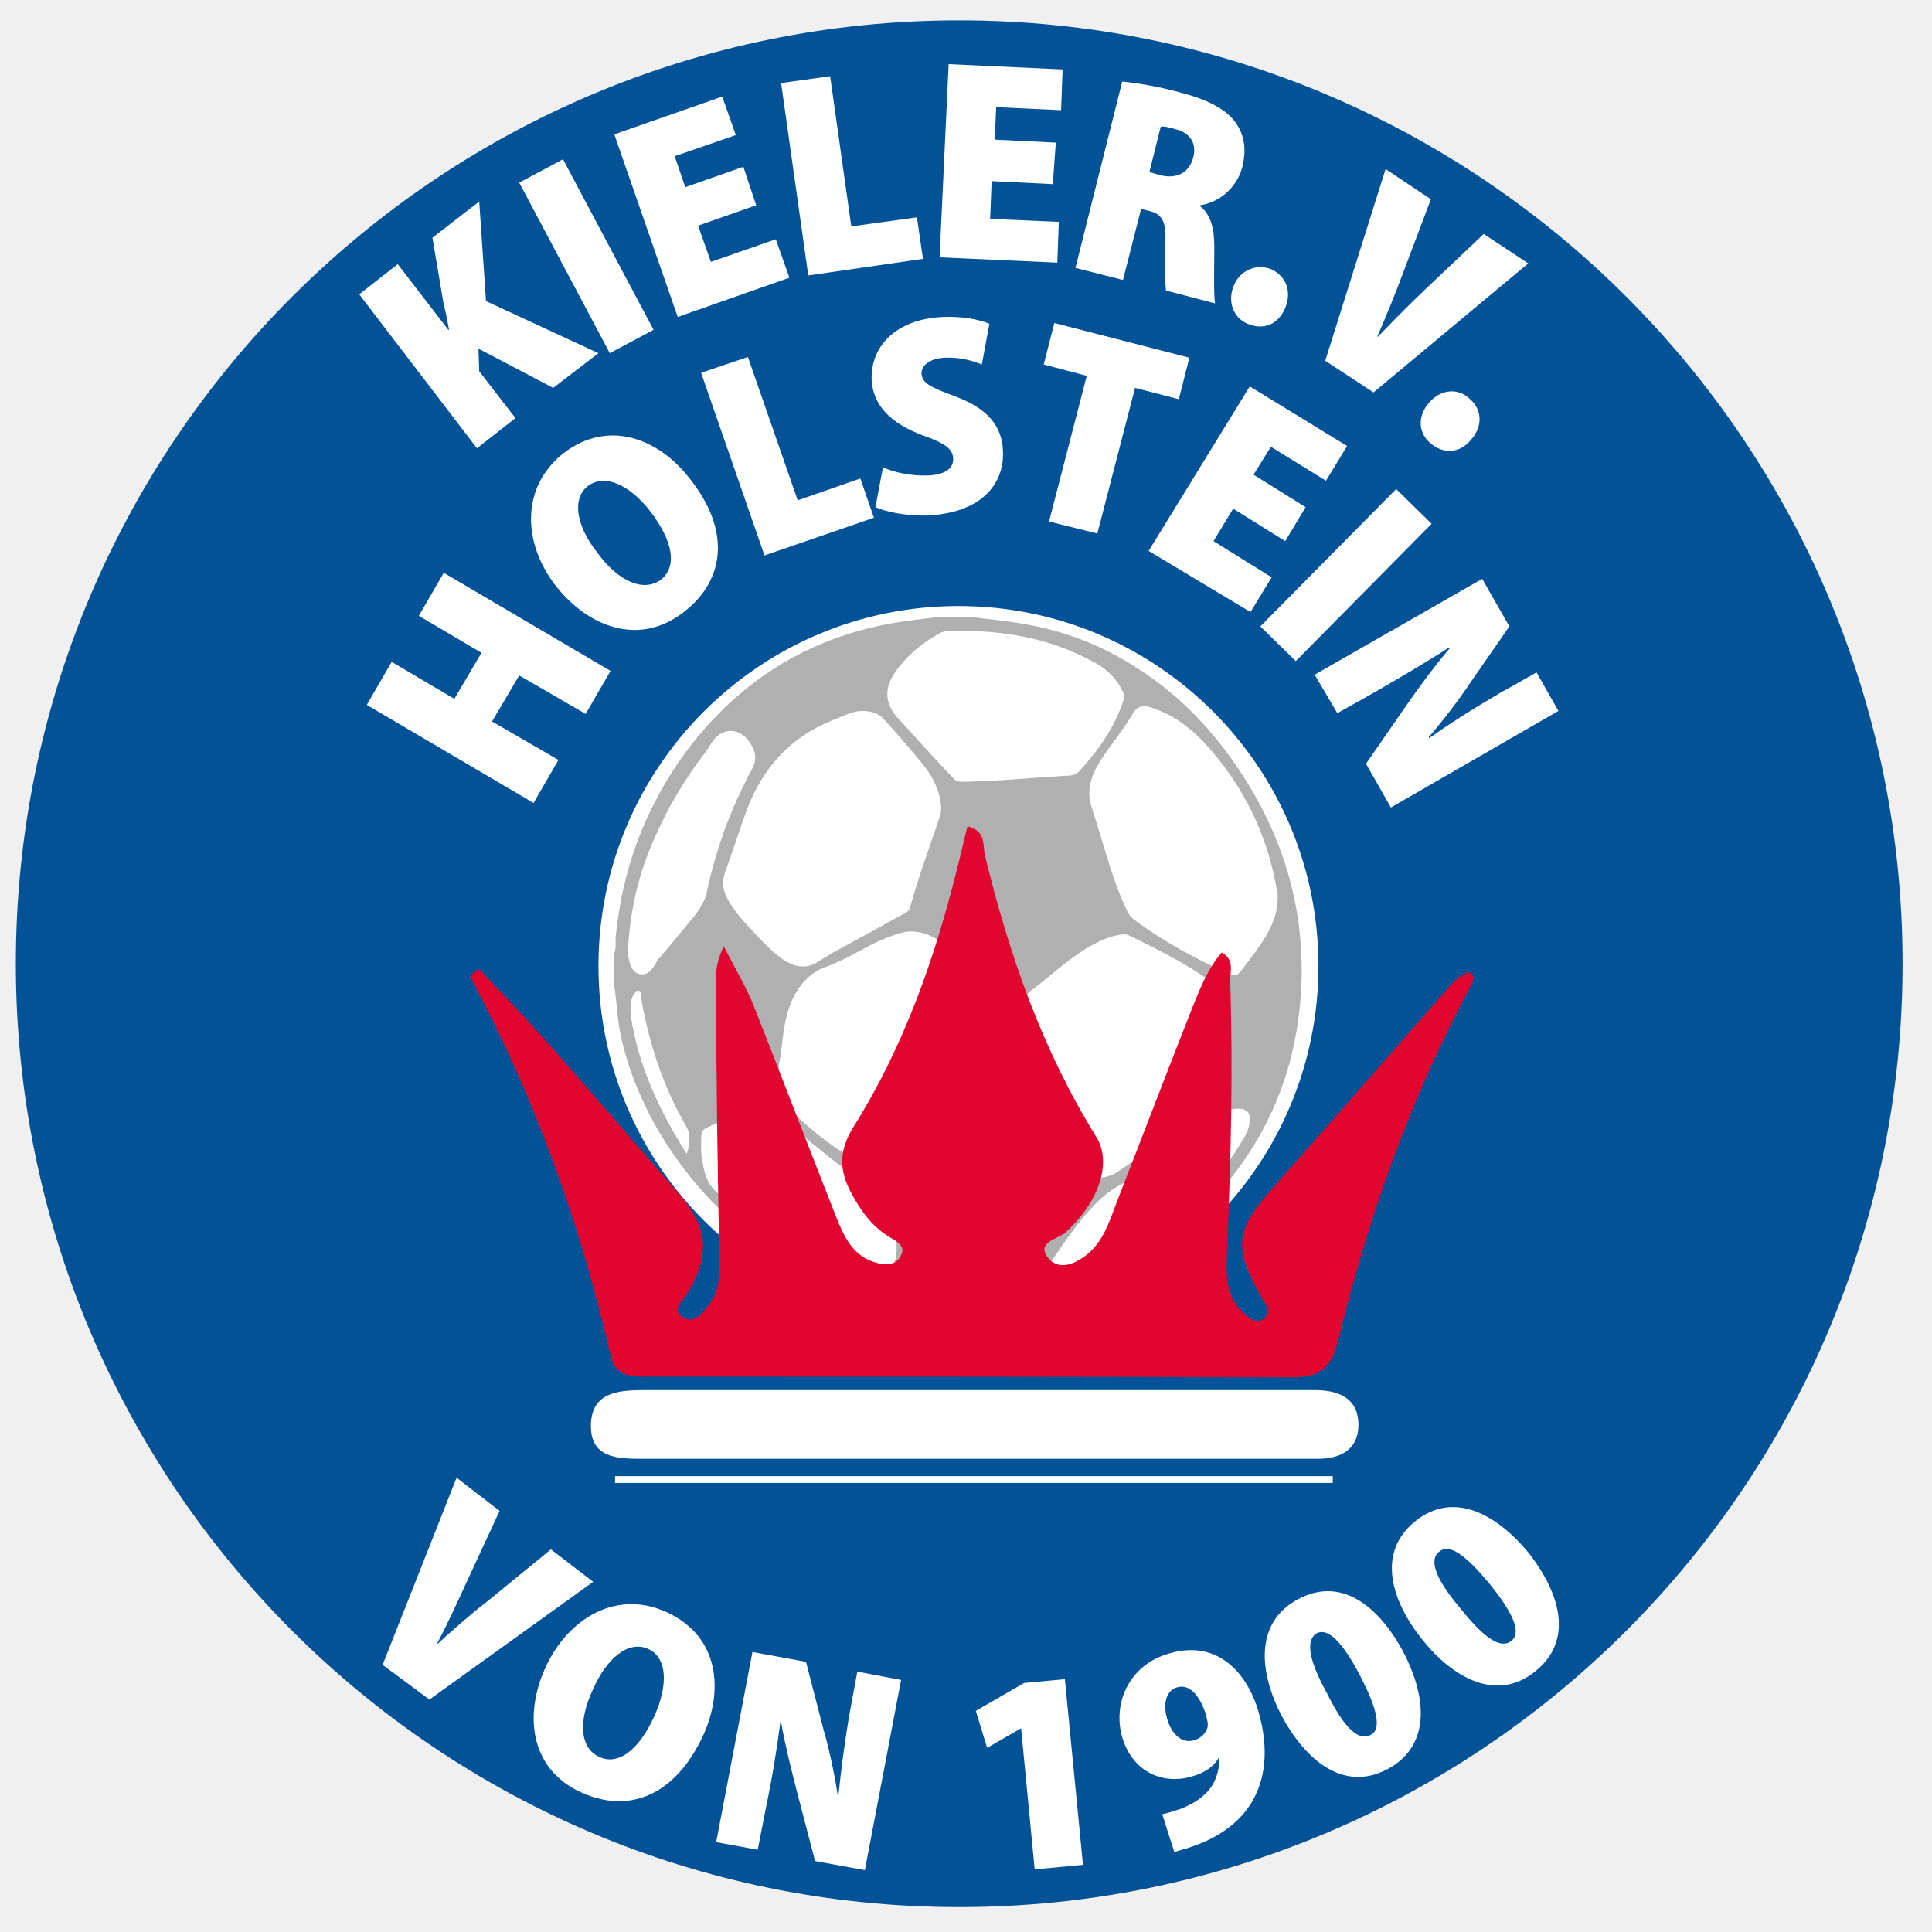
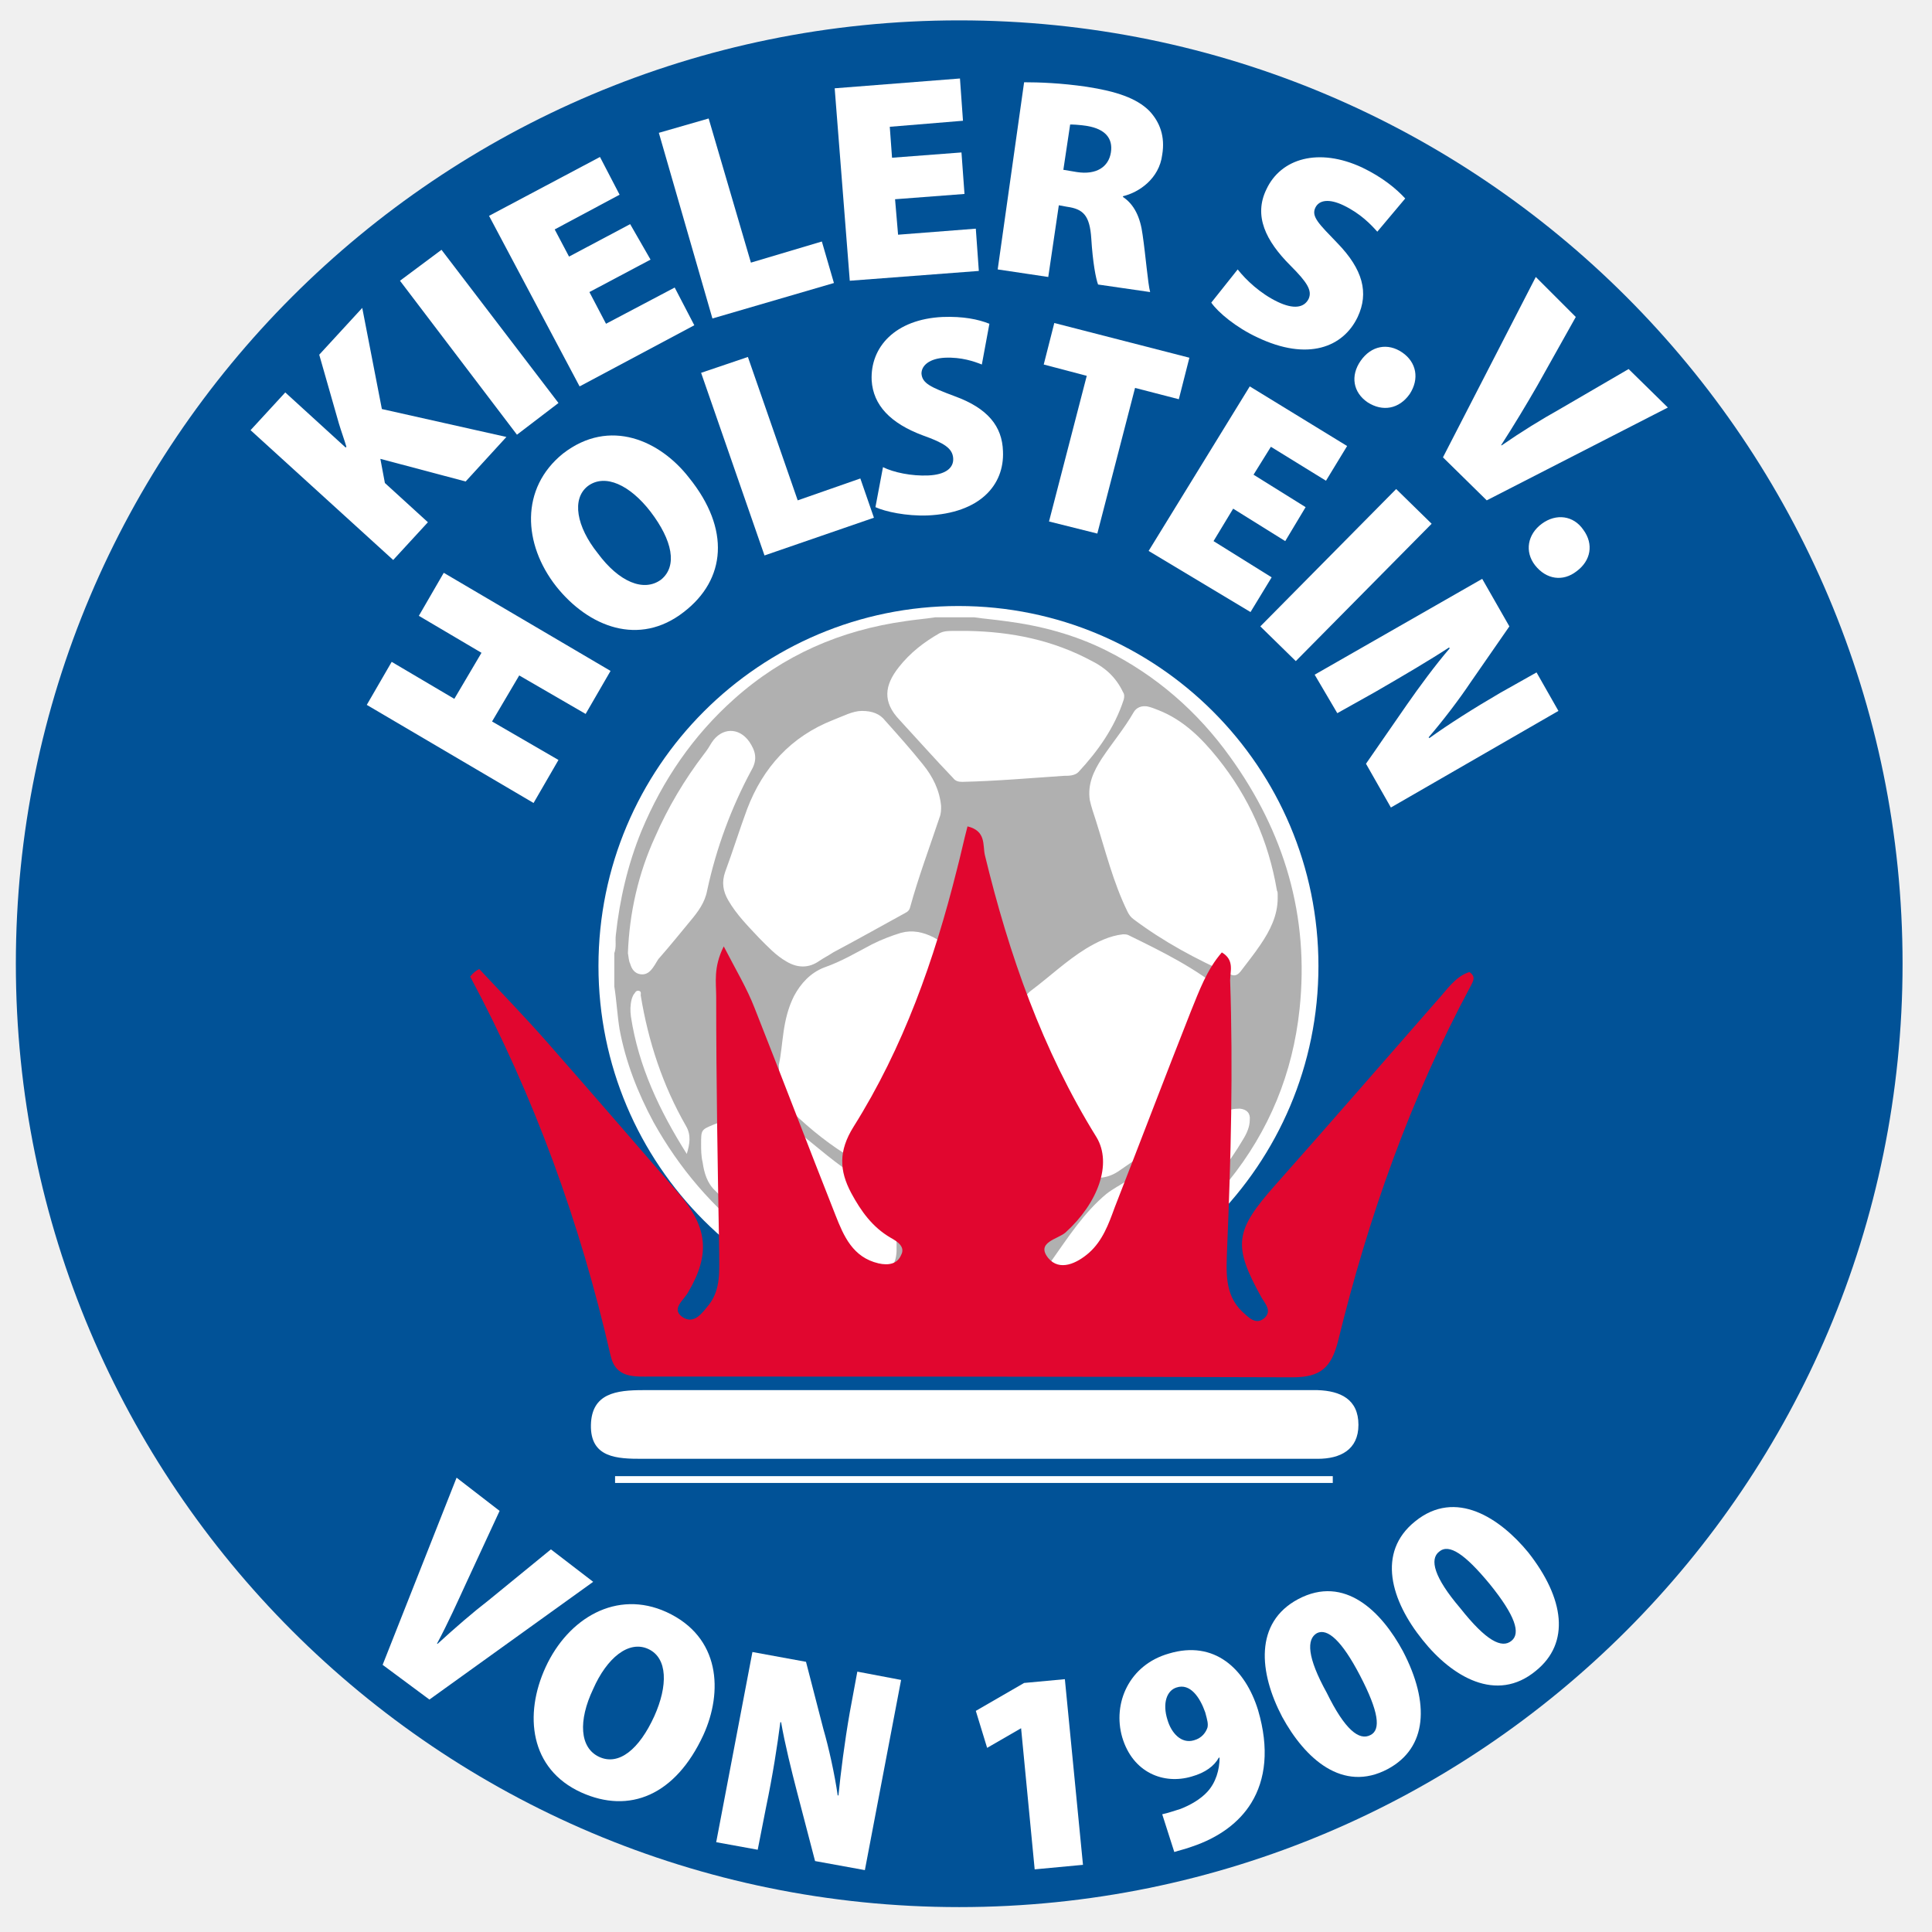
<svg xmlns="http://www.w3.org/2000/svg" version="1.1" id="Layer_2" x="0px" y="0px" width="256px" height="256px" viewBox="0 0 256 256" style="enable-background:new 0 0 256 256;" xml:space="preserve">
  <style type="text/css">
	.st0{fill:#FFFFFF;}
	.st1{fill:#54B948;}
	.st2{fill:#1D8C8E;}
	.st3{fill:#14DEAC;}
	.st4{fill:#1466AC;}
	.st5{fill:#757575;}
	.st6{fill:#B69442;}
	.st7{fill:#1A234D;}
	.st8{fill:#AA0629;}
	.st9{fill:#FF4A49;}
	.st10{fill:#3C6643;}
	.st11{fill:none;stroke:#FF4A49;stroke-miterlimit:10;}
	.st12{fill:#E70084;}
	.st13{fill:#508A72;}
	.st14{fill:#01A663;}
	.st15{fill:#015297;}
	.st16{fill:#B0B0B0;}
	.st17{fill:#E1062F;}
	.st18{fill:#D80000;stroke:#FFFFFF;stroke-width:2;stroke-miterlimit:10;}
	.st19{fill:#D80000;}
	.st20{fill:#8ABE23;}
	.st21{fill:#1D1D1B;}
	.st22{fill:#FEFEFE;}
	.st23{fill:#FF0000;}
	.st24{fill:#FF1D1B;}
	.st25{fill:#6DB2DE;}
	.st26{fill:#FF1D25;}
	.st27{fill:#FFDA00;}
	.st28{fill:#024D9E;}
	.st29{fill:#6B97C6;}
	.st30{fill:#000078;}
	.st31{fill:none;stroke:#FFFFFF;stroke-width:6;stroke-linecap:round;stroke-miterlimit:10;}
	.st32{fill:#FFEE34;}
	.st33{fill:none;stroke:#000000;stroke-width:4;stroke-miterlimit:10;}
	.st34{fill:#D11E24;}
	.st35{fill:#D71F26;}
	.st36{fill:#020000;}
	.st37{fill:none;stroke:#000000;stroke-width:2;stroke-miterlimit:10;}
	.st38{clip-path:url(#SVGID_2_);}
	.st39{fill:#00317D;}
	.st40{fill:#00737D;}
	.st41{fill:#ED1C24;}
	.st42{fill:#2678C7;}
	.st43{fill:#1853A6;}
	.st44{fill:#CB0000;}
	.st45{fill:#E61C21;}
	.st46{clip-path:url(#SVGID_4_);}
	.st47{fill:#6BDEF1;}
	.st48{clip-path:url(#SVGID_6_);}
	.st49{fill:#0165B2;}
	.st50{fill:#DE1134;}
	.st51{fill:#00A668;}
	.st52{fill:#FFE60B;}
	.st53{fill:#843D00;stroke:#000000;stroke-miterlimit:10;}
	.st54{fill:#EC1F27;}
	.st55{fill:#162984;}
	.st56{fill:#1853A6;stroke:#1853A6;stroke-miterlimit:10;}
	.st57{fill:none;}
	.st58{fill:none;stroke:#1853A6;stroke-width:0.9;stroke-miterlimit:10;}
	.st59{fill:#1853A6;stroke:#1853A6;stroke-width:0.9;stroke-miterlimit:10;}
	.st60{fill:#B5985A;}
	.st61{fill:#FFE60B;stroke:#000000;stroke-width:6;stroke-miterlimit:10;}
	.st62{fill:#008DCD;}
	.st63{fill:#009939;}
	.st64{fill:#2E3092;}
	.st65{fill:#EE3224;}
	.st66{fill:#005BAB;}
	.st67{fill:#D30027;}
	.st68{fill:#FFFFFF;stroke:#D30027;stroke-width:10;stroke-miterlimit:10;}
	.st69{fill:#E81C2F;}
	.st70{fill:#DC032B;}
	.st71{fill:#F25448;}
	.st72{fill:#FFFFFF;stroke:#F25448;stroke-width:6;stroke-miterlimit:10;}
	.st73{fill:#05A08D;}
	.st74{fill:#1875CE;}
	.st75{fill:#D72427;}
	.st76{fill:#004993;}
	.st77{fill:#007BB0;}
	.st78{fill:#FFEB00;}
	.st79{fill:#664A9E;}
	.st80{fill:#F4C701;}
	.st81{fill:#EBBE12;}
	.st82{fill:#44B3DB;}
	.st83{fill:#F6FF82;}
	.st84{fill:#FFC918;}
	.st85{fill:#0361A4;}
	.st86{fill:#009FE3;}
	.st87{fill:#E30217;}
	.st88{fill:#FDEA00;}
	.st89{fill:#E91B00;}
	.st90{fill:#2B2763;}
	.st91{fill:#EE1A22;}
	.st92{fill:#F1AA25;}
	.st93{fill:#93000C;}
	.st94{fill:none;stroke:#1D1D1B;stroke-width:4;}
	.st95{fill:#3E4E70;}
	.st96{fill:#096CB6;}
	.st97{fill:#0559A8;}
	.st98{fill:#F9ED1A;}
	.st99{fill:#949494;}
	.st100{fill:#FFD033;}
	.st101{fill:#243D89;}
	.st102{fill:#F8C936;}
	.st103{fill:#D44128;}
	.st104{fill:#ED1B23;}
	.st105{fill:#0C529C;}
	.st106{fill:#E31E24;}
	.st107{fill:#0263B0;}
	.st108{fill:#007AC2;}
	.st109{fill:#EF3D1F;}
	.st110{fill:#EE1C24;}
	.st111{fill:#FDEA00;stroke:#000000;stroke-width:0.651;}
	.st112{fill:#FDEA00;stroke:#000000;stroke-width:0.698;}
	.st113{fill:#46A0BE;}
	.st114{fill:#005FA5;}
	.st115{fill:#00904C;}
	.st116{fill:#E21F26;}
	.st117{fill:#FD0001;}
	.st118{fill:#0066B3;}
	.st119{fill:#E20019;}
	.st120{fill:#0171BC;}
	.st121{fill:#01305D;}
	.st122{fill:#1B7EE9;}
	.st123{fill:#BA0D0B;}
	.st124{fill:none;stroke:#000000;stroke-width:3;stroke-miterlimit:10;}
	.st125{fill:#FFFFFF;stroke:#000000;stroke-width:0.884;stroke-miterlimit:10;}
	.st126{fill:#FFFFFF;stroke:#000000;stroke-width:0.976;stroke-miterlimit:10;}
	.st127{fill:#0053A1;}
	.st128{fill:#FFE100;}
	.st129{fill:#FFE500;}
	.st130{fill:none;stroke:#FFE500;stroke-width:2;stroke-miterlimit:10;}
	.st131{fill:#01AFF3;}
	.st132{fill:#ED1B28;}
	.st133{fill:#E2000A;}
</style>
  <g>
    <circle class="st15" cx="127.1" cy="127.7" r="125" />
    <g>
-       <path class="st0" d="M47.6,39l5.1-4l6.7,8.7l0.1,0c-0.2-1.1-0.4-2.2-0.7-3.3l-1.5-8.9l6.2-4.8l0.9,13.2l14.9,6.9l-6,4.6l-9.9-5.2    l0.1,3l4.8,6.2l-5.1,4L47.6,39z" />
-       <path class="st0" d="M74.6,21.1l12,22.6l-5.8,3.1l-12-22.6L74.6,21.1z" />
-       <path class="st0" d="M100.2,27.2l-7.7,2.7l1.7,4.8l8.6-3l1.8,5.1L89.8,42l-8.4-24.2l14.3-5l1.8,5.1l-8.1,2.8l1.4,4.1l7.7-2.7    L100.2,27.2z" />
-       <path class="st0" d="M103.5,11l6.5-0.9l2.8,19.9l8.7-1.2l0.8,5.5l-15.2,2.2L103.5,11z" />
-       <path class="st0" d="M139.5,24.4l-8.1-0.4l-0.2,5l9.1,0.4l-0.2,5.4l-15.6-0.7l1.2-25.6l15.1,0.7l-0.2,5.4l-8.6-0.4l-0.2,4.3    l8.1,0.4L139.5,24.4z" />
-       <path class="st0" d="M148.7,10.8c1.9,0.2,4.5,0.6,7.5,1.4c3.5,0.9,6.1,2.1,7.5,4c1.2,1.7,1.5,3.6,0.9,6c-0.8,2.9-3.3,4.7-5.6,5    l0,0.1c1.4,1.1,1.9,2.9,1.9,5.3c0,2.7-0.1,6.5,0.1,7.6l-6.5-1.7c-0.1-0.8-0.2-3.1-0.1-6.2c0.2-3.1-0.5-4-2.3-4.4l-0.9-0.2    l-2.4,9.4l-6.3-1.6L148.7,10.8z M152.3,22.8l1.4,0.4c2.3,0.6,3.9-0.4,4.4-2.3c0.5-1.8-0.3-3.3-2.4-3.8c-1-0.3-1.6-0.4-1.9-0.3    L152.3,22.8z" />
-       <path class="st0" d="M165.3,42.9c-1.9-0.8-2.7-3-1.8-5.1c0.9-2.1,3.1-2.9,5-2.1c1.9,0.9,2.7,2.9,1.8,5.1    C169.4,43,167.4,43.8,165.3,42.9L165.3,42.9z" />
-       <path class="st0" d="M175.6,47.8l8-25.4l6,4l-3.7,9.8c-1,2.7-2.1,5.4-3.4,8.4l0.1,0c2.1-2.2,4.3-4.4,6.3-6.3l7.7-7.3l5.9,3.9    L182,52L175.6,47.8z" />
-       <path class="st0" d="M189.5,58.7c-1.6-1.4-1.7-3.6-0.1-5.4s3.9-1.9,5.4-0.4c1.6,1.4,1.7,3.6,0.1,5.4    C193.4,60.1,191.2,60.2,189.5,58.7L189.5,58.7z" />
-     </g>
-     <g>
      <path class="st0" d="M50.7,220.6l9.8-24.8l5.7,4.4l-4.4,9.5c-1.2,2.6-2.4,5.3-3.9,8.1l0.1,0c2.3-2.1,4.6-4.1,6.8-5.8l8.2-6.7    l5.6,4.3l-21.7,15.6L50.7,220.6z" />
      <path class="st0" d="M77,237.5c-6.8-3.1-7.6-10.3-4.7-16.6c3-6.5,9.4-10.3,16-7.3c7.2,3.3,7.5,10.6,4.9,16.3    C89.5,237.9,83.4,240.4,77,237.5L77,237.5z M79.4,232.8c2.6,1.2,5.3-1,7.3-5.4c1.8-4,1.8-7.7-0.8-8.9c-2.6-1.2-5.5,1.2-7.3,5.3    C76.6,228,76.8,231.6,79.4,232.8L79.4,232.8z" />
      <path class="st0" d="M94.9,244.1l4.8-25.2l7.1,1.3l2.3,8.9c0.7,2.4,1.5,6,1.9,8.8l0.1,0c0.3-3,0.8-7,1.5-11l1-5.4l5.8,1.1    l-4.8,25.2l-6.6-1.2l-2.4-9.2c-0.7-2.7-1.6-6.3-2.1-9.2l-0.1,0c-0.4,3.1-1,7-1.9,11.3l-1.1,5.6L94.9,244.1z" />
      <path class="st0" d="M135.3,229L135.3,229l-4.5,2.6l-1.5-4.9l6.4-3.7l5.4-0.5l2.4,24.6l-6.4,0.6L135.3,229z" />
      <path class="st0" d="M154,240.4c0.9-0.2,1.4-0.4,2.4-0.7c1.3-0.5,2.7-1.3,3.6-2.3c1.1-1.2,1.6-2.9,1.6-4.5l-0.1,0    c-0.6,1.1-1.8,2-3.6,2.5c-3.7,1.1-7.8-0.5-9.2-5.2c-1.3-4.5,0.9-9.6,6.2-11.1c6-1.8,10.1,2,11.8,7.5c1.5,5.1,1,9.2-0.9,12.3    c-1.6,2.6-4.3,4.6-7.9,5.8c-0.8,0.3-1.7,0.5-2.3,0.7L154,240.4z M155.9,223.6c-1.3,0.4-1.9,2.1-1.2,4.3c0.5,1.7,1.8,3.2,3.5,2.7    c1.1-0.3,1.6-1.1,1.8-1.7c0.1-0.5,0-0.9-0.3-2C159,224.9,157.7,223,155.9,223.6L155.9,223.6z" />
      <path class="st0" d="M183.9,234.4c-6,3.2-11-1.4-14-6.9c-3.1-5.9-3.7-12.5,2.1-15.6c6.2-3.3,11.1,1.7,13.9,6.9    C189.5,225.7,189.1,231.6,183.9,234.4L183.9,234.4z M181.6,229.9c1.4-0.7,1.1-3.1-1.4-7.9c-2.4-4.6-4.3-6.3-5.7-5.6    c-1.4,0.8-1.3,3.2,1.3,7.9C178.2,229.2,180.1,230.7,181.6,229.9L181.6,229.9z" />
      <path class="st0" d="M203.5,221.4c-5.2,4.3-11.1,0.8-15-4.1c-4.2-5.2-6.1-11.6-1-15.7c5.4-4.4,11.3-0.4,15,4.1    C207.3,211.8,208.1,217.7,203.5,221.4L203.5,221.4z M200.3,217.4c1.2-1,0.5-3.3-2.9-7.5c-3.3-4-5.4-5.4-6.7-4.3    c-1.3,1-0.7,3.4,2.8,7.5C196.9,217.4,199,218.5,200.3,217.4L200.3,217.4z" />
    </g>
    <g>
      <path class="st0" d="M51.9,87.7l8.3,4.9l3.6-6.1l-8.3-4.9l3.3-5.7l22.1,13l-3.3,5.7l-8.8-5.1l-3.6,6.1l8.8,5.1l-3.3,5.7l-22.1-13    L51.9,87.7z" />
      <path class="st0" d="M90.6,81.1c-5.9,4.6-12.6,2-16.9-3.4c-4.4-5.6-4.8-13,0.9-17.6c6.2-4.8,12.9-1.7,16.7,3.2    C96.8,70.1,96.2,76.8,90.6,81.1L90.6,81.1z M87.6,76.8c2.2-1.8,1.5-5.2-1.4-9c-2.7-3.5-6-5.1-8.3-3.4c-2.2,1.7-1.5,5.4,1.3,8.9    C82,77.1,85.3,78.5,87.6,76.8L87.6,76.8z" />
      <path class="st0" d="M92.9,49.4l6.2-2.1l6.6,19l8.3-2.9l1.8,5.2l-14.5,5L92.9,49.4z" />
      <path class="st0" d="M117,61.9c1.4,0.7,3.8,1.2,6,1.1c2.3-0.1,3.4-1,3.3-2.3c-0.1-1.3-1.2-2-4-3c-4.3-1.6-6.6-4-6.8-7.3    c-0.2-4.4,3.1-8.1,9.4-8.4c2.7-0.1,4.7,0.3,6.2,0.9l-1,5.4c-1-0.4-2.7-1-4.9-0.9c-2,0.1-3.1,1-3.1,2.1c0.1,1.3,1.2,1.8,4.4,3    c4.4,1.6,6.3,4,6.4,7.3c0.2,4.5-3.1,8.2-10,8.5c-2.8,0.1-5.6-0.5-6.9-1.1L117,61.9z" />
      <path class="st0" d="M144,49.8l-5.7-1.5l1.4-5.5l17.9,4.6l-1.4,5.5l-5.8-1.5l-5,19.3l-6.4-1.6L144,49.8z" />
      <path class="st0" d="M170.3,71.7l-6.9-4.3l-2.6,4.3l7.7,4.8l-2.8,4.6L152.2,73l13.4-21.8l12.9,7.9l-2.8,4.6l-7.3-4.5l-2.3,3.7    l6.9,4.3L170.3,71.7z" />
      <path class="st0" d="M189.7,69.4l-18,18.2L167,83l18-18.2L189.7,69.4z" />
      <path class="st0" d="M174.2,89.4l22.2-12.7l3.6,6.3l-5.2,7.5c-1.4,2.1-3.6,5-5.5,7.2l0.1,0.1c2.5-1.8,5.8-3.9,9.4-6l4.8-2.7    l2.9,5.1L184.3,107l-3.3-5.8l5.4-7.8c1.6-2.3,3.8-5.3,5.7-7.5l-0.1-0.1c-2.6,1.7-6,3.7-9.8,5.9l-5,2.8L174.2,89.4z" />
    </g>
    <circle class="st0" cx="127" cy="128" r="47.7" />
    <g>
      <path class="st16" d="M81.4,130.7c0-1.5,0-3,0-4.4c0.3-0.8,0.1-1.6,0.2-2.4c0.5-4.7,1.6-9.4,3.4-13.8c2.8-6.7,6.8-12.6,12.3-17.5    c6.5-5.8,14.1-9.1,22.7-10.3c1.3-0.2,2.6-0.3,3.9-0.5c1.7,0,3.5,0,5.2,0c1.4,0.2,2.7,0.3,4.1,0.5c4.7,0.6,9.2,1.8,13.4,3.9    c6.6,3.3,12.1,8.1,16.4,14.1c7.2,10,10.5,21.1,9.2,33.4c-0.9,8.5-4,16.1-9.4,22.8c-4.7,5.7-10.3,10.1-17,13.1    c-8,3.5-16.3,4.5-25,3.4c-7.7-1-14.6-4.1-20.7-8.7c-5.6-4.2-10.1-9.5-13.5-15.6c-2.1-3.9-3.7-8-4.5-12.3    C81.8,134.6,81.7,132.6,81.4,130.7z M103.2,141.1c0,3,0.8,5.4,2.7,7.1c2.5,2.3,5.3,4.4,8.3,6c1.8,1,3.7,1.7,5.8,1.1    c2.9-0.8,5.7-1.7,8.3-3.3c1.5-1,2.7-2.2,3.1-4.1c1-4.6,1.6-9.2,2.3-13.8c0.2-1.3,0-2.3-1.1-3.1c-0.4-0.3-0.8-0.7-1.2-1.1    c-2.4-2.2-4.9-4.1-7.7-5.7c-1.4-0.7-2.8-1-4.3-0.6c-1.3,0.4-2.6,0.9-3.8,1.5c-2.1,1.1-4.1,2.3-6.4,3.1c-1.8,0.7-3.1,2.1-4,3.8    C103.6,135.2,103.8,138.4,103.2,141.1z M162.9,132.5c0.2-0.4-0.2-0.7-0.5-0.9c-3.9-3.3-8.4-5.5-12.9-7.7c-0.2-0.1-0.5-0.1-0.7-0.1    c-1.8,0.2-3.4,1-4.9,1.9c-2.6,1.6-4.8,3.7-7.2,5.5c-0.7,0.5-1.1,1.2-1.3,1.9c-0.1,0.5-0.2,1-0.2,1.5c-0.7,4.5-1.6,9.1-2.2,13.6    c-0.2,1.2,0,1.9,1.1,2.6c2.9,2,6,3.7,9.3,4.9c1.7,0.6,3.3,0.5,4.8-0.5c2.9-2,5.8-4,8.7-6c0.8-0.6,1.5-1.2,2.2-1.9    c1.2-1.3,2.2-2.7,2.6-4.5C162.4,139.5,162.5,136,162.9,132.5z M114.2,94.2c-1.2,0-2.5,0.7-3.8,1.2c-5.6,2.2-9.3,6.3-11.4,11.8    c-1,2.7-1.9,5.6-2.9,8.3c-0.5,1.4-0.3,2.6,0.4,3.8c1.1,1.9,2.6,3.4,4.1,5c1.1,1.1,2.2,2.3,3.6,3.1c1.5,0.9,3,0.9,4.4-0.1    c0.6-0.4,1.2-0.7,1.8-1.1c3.2-1.7,6.4-3.5,9.5-5.2c0.4-0.2,0.6-0.4,0.7-0.8c1.1-4,2.6-8,3.9-11.9c0.2-0.5,0.2-1,0.2-1.5    c-0.2-2.1-1.1-3.9-2.4-5.5c-1.6-2-3.3-3.9-5-5.8C116.6,94.6,115.6,94.2,114.2,94.2z M169.3,119c0-0.2,0-0.4,0-0.5    c0-0.2,0-0.3-0.1-0.5c-1.1-6.5-3.7-12.4-7.9-17.6c-2.1-2.6-4.5-5-7.8-6.3c-0.5-0.2-1-0.4-1.5-0.5c-0.7-0.1-1.4,0.1-1.8,0.8    c-1.2,2.1-2.8,4-4.2,6.1c-1.1,1.7-1.9,3.4-1.6,5.5c0.2,0.9,0.5,1.8,0.8,2.7c1.3,4.1,2.3,8.2,4.2,12.1c0.2,0.4,0.4,0.7,0.8,1    c4,3,8.3,5.3,12.8,7.3c0.6,0.3,1,0.1,1.4-0.4c0.9-1.2,1.8-2.3,2.6-3.5C168.3,123.3,169.3,121.3,169.3,119z M128.2,83.6    c-0.6,0-1.2,0-1.8,0c-0.7,0-1.3,0-1.9,0.3c-2.1,1.2-3.9,2.6-5.4,4.5c-1.9,2.4-2.2,4.6,0.1,7c2.4,2.6,4.7,5.2,7.1,7.7    c0.3,0.4,0.7,0.5,1.2,0.5c4.5-0.1,9-0.5,13.5-0.8c0.6,0,1.4,0,1.9-0.5c2.6-2.8,4.8-5.9,6-9.6c0.1-0.4,0.1-0.7-0.1-1    c-0.9-1.9-2.3-3.2-4.1-4.1C139.5,84.8,134,83.7,128.2,83.6z M92.9,151.6c0,0.7,0,1.6,0.2,2.4c0.2,1.4,0.6,2.8,1.7,3.8    c3.6,3.7,7.6,6.9,12.2,9.2c2.9,1.4,5.8,2.4,9.1,1.7c1.9-0.4,2.6-1,2.7-2.9c0-0.5,0-1,0-1.5c-0.2-1.7-0.8-3.2-1.6-4.7    c-0.7-1.4-1.6-2.6-3.1-3.3c-0.9-0.4-1.6-1-2.4-1.6c-2.9-2.1-5.6-4.6-8.5-6.7c-0.3-0.2-0.6-0.4-1-0.5c-1.2-0.3-2.4-0.2-3.6,0.1    c-1.4,0.4-2.7,0.9-4,1.4C92.9,149.7,92.9,149.7,92.9,151.6z M83.2,126.3c0.1,0.5,0.1,1,0.3,1.4c0.2,0.7,0.6,1.3,1.4,1.4    c0.8,0.1,1.3-0.4,1.7-1c0.3-0.4,0.5-0.9,0.8-1.2c1.4-1.6,2.7-3.2,4.1-4.9c1-1.2,1.9-2.4,2.2-4c1.2-5.6,3.2-11,5.9-16    c0.8-1.4,0.5-2.5-0.3-3.7c-1.4-2-3.7-1.9-5,0.1c-0.3,0.5-0.6,1-1,1.5c-2.6,3.4-4.8,7.1-6.5,11C84.6,115.7,83.4,120.9,83.2,126.3z     M141.6,168.8c0.7,0,1.2-0.1,1.7-0.2c2.2-0.6,4.2-1.8,6.2-2.9c6.3-3.6,11.5-8.4,15.2-14.7c0.5-0.8,0.9-1.7,0.9-2.6    c0.1-0.9-0.4-1.4-1.3-1.5c-0.8,0-1.5,0.1-2.2,0.6c-4.3,2.8-8.4,6-12.7,8.9c-0.9,0.6-1.9,1.1-2.8,1.8c-3,2.5-5.1,5.8-7.3,8.9    c-0.2,0.3-0.1,0.6,0.1,0.8C140,168.6,140.9,168.8,141.6,168.8z M117.6,170.4c1.4,0.8,3.7,1.3,5.7,1.5c3.6,0.3,7.1-0.1,10.7-0.5    c0.9-0.1,1.8-0.2,2.6-0.5c0.2-0.1,0.4-0.1,0.4-0.4c0-0.2-0.2-0.3-0.4-0.4c-0.6-0.3-1.2-0.3-1.8-0.4c-3.9-0.7-7.9-1.1-11.9-0.5    C121.2,169.3,119.4,169.7,117.6,170.4z M91,152.9c0.4-1.3,0.6-2.5-0.1-3.7c-3.1-5.4-5-11.2-6-17.3c0-0.2,0.1-0.5-0.2-0.6    c-0.3-0.1-0.5,0.1-0.6,0.3c-0.2,0.2-0.3,0.5-0.4,0.8c-0.2,0.8-0.2,1.5-0.1,2.3C84.6,141.3,87.4,147.2,91,152.9z" />
    </g>
    <g>
      <g>
        <path class="st17" d="M63.5,128.4c3,3.2,6.1,6.4,9,9.7c5.8,6.6,11.6,13.3,17.4,20c3.8,4.4,4.3,8,1.3,13.1     c-0.6,1.1-2.3,2.2-0.8,3.3c1.6,1.1,2.7-0.6,3.6-1.7c1.5-2,1.3-4.4,1.3-6.7c-0.2-11.3-0.4-22.6-0.4-34c0-1.9-0.4-3.9,1-6.7     c1.6,3.1,3.1,5.6,4.1,8.2c3.6,9.1,7.1,18.3,10.7,27.4c1.1,2.8,2.3,5.6,5.7,6.4c1.3,0.3,2.5,0.1,3-1.1c0.6-1.1-0.5-1.8-1.4-2.3     c-2.4-1.4-3.9-3.5-5.2-5.9c-1.6-3-1.7-5.6,0.3-8.8c6.6-10.5,10.7-22.1,13.7-34.1c0.5-1.9,0.9-3.8,1.4-5.7c2.5,0.6,2,2.5,2.3,3.8     c3.2,13.2,7.6,25.8,14.8,37.4c2.1,3.5,0.2,8.7-4.1,12.6c-1,0.9-4,1.3-2.3,3.4c1.5,1.8,3.8,0.7,5.4-0.7c1.8-1.6,2.6-3.8,3.4-6     c3.4-8.7,6.7-17.4,10.1-26c1.1-2.7,2.1-5.5,4.1-7.8c1.7,1,1.1,2.5,1.1,3.7c0.4,11.8,0.1,23.6-0.4,35.5c-0.1,3-0.4,6.1,2,8.4     c0.8,0.7,1.8,1.9,3,0.8c0.9-0.9,0.1-1.8-0.4-2.6c-3.9-7-3.6-8.9,1.8-15c7.2-8.1,14.3-16.3,21.4-24.4c1.3-1.4,2.4-3.2,4.3-3.8     c0.9,0.6,0.5,1.2,0.2,1.8c-8,14.9-13.6,30.7-17.6,47.1c-0.9,3.5-2.3,4.8-6,4.8c-28.3-0.1-56.6-0.1-84.9-0.1     c-2.3,0-4.8,0.3-5.5-2.8c-4-17.5-10.1-34.3-18.6-50.2C62.7,128.9,63.1,128.6,63.5,128.4z" />
        <path class="st0" d="M129,193.3c-14.6,0-29.3,0-43.9,0c-3.3,0-6.9-0.1-6.8-4.5c0.1-4.2,3.4-4.6,6.9-4.6c29.3,0,58.6,0,87.9,0     c0.5,0,1,0,1.5,0c3,0.1,5.4,1.2,5.4,4.6c0,3.3-2.4,4.5-5.4,4.5c-11.5,0-23,0-34.5,0C136.3,193.3,132.6,193.3,129,193.3z" />
        <path class="st0" d="M81.5,195.6c31.7,0,63.4,0,95.1,0c0,0.3,0,0.6,0,0.9c-31.7,0-63.4,0-95.1,0     C81.5,196.2,81.5,195.9,81.5,195.6z" />
      </g>
    </g>
  </g>
+   <g>
+     <path class="st0" d="M33.2,57l4.6-5l8,7.3l0.1-0.1c-0.3-1-0.7-2.1-1-3.1l-2.6-9.1l5.7-6.2l2.6,13.4l16.5,3.7l-5.4,5.9l-11.3-3   L51,64l5.7,5.2l-4.6,5L33.2,57z" />
+     <path class="st0" d="M58.5,33.1L74,53.4l-5.5,4.2L53,37.2L58.5,33.1z" />
+     <path class="st0" d="M86.2,34.4l-8.1,4.3l2.2,4.2l9.1-4.8l2.6,5l-15.2,8.1l-12-22.6l14.7-7.8l2.6,5l-8.6,4.6l1.9,3.6l8.1-4.3   L86.2,34.4z" />
+     <path class="st0" d="M87.3,17.6l6.6-1.9l5.6,19.1l9.4-2.8l1.6,5.5l-16.1,4.7L87.3,17.6z" />
+     <path class="st0" d="M127.8,25.7l-9.2,0.7l0.4,4.7l10.3-0.8l0.4,5.6l-17.1,1.3l-2-25.5l16.6-1.3l0.4,5.6l-9.7,0.8l0.3,4.1l9.2-0.7   L127.8,25.7z" />
+     <path class="st0" d="M135.7,10.9c2,0,4.9,0.1,8.3,0.6c3.9,0.6,6.6,1.5,8.3,3.2c1.4,1.5,2.1,3.4,1.7,5.8c-0.4,3.2-3.1,5-5.2,5.5   l0,0.1c1.5,1,2.3,2.7,2.6,5c0.4,2.7,0.7,6.5,1,7.6l-6.9-1c-0.3-0.8-0.7-2.9-0.9-6.1c-0.2-3.1-1.1-3.9-3.2-4.2l-1.1-0.2l-1.4,9.5   l-6.7-1L135.7,10.9z M140.9,22.5l1.8,0.3c2.6,0.4,4.2-0.7,4.5-2.6c0.3-1.9-0.8-3.1-3.1-3.5c-1.3-0.2-2-0.2-2.3-0.2L140.9,22.5z" />
+     <path class="st0" d="M164,35.7c1.1,1.4,3,3.2,5.3,4.3c2.1,1,3.5,0.8,4.1-0.4c0.5-1.1-0.2-2.2-2.4-4.4c-3.3-3.3-4.9-6.6-3.2-10.1   c1.9-4.1,6.9-5.6,12.7-2.9c2.7,1.3,4.5,2.8,5.7,4.1l-3.7,4.4c-0.8-0.9-2.2-2.4-4.5-3.5c-1.9-0.9-3.2-0.7-3.7,0.3   c-0.6,1.2,0.5,2.2,2.9,4.7c3.4,3.5,4.2,6.6,2.7,9.8c-1.9,4-6.6,5.9-13.3,2.7c-2.8-1.3-5.2-3.3-6.1-4.6L164,35.7z" />
+     <path class="st0" d="M181.2,53.3c-1.9-1.3-2.3-3.5-0.9-5.5s3.6-2.4,5.5-1.1c1.9,1.3,2.3,3.5,1,5.5   C185.4,54.2,183.2,54.6,181.2,53.3L181.2,53.3z" />
+     <path class="st0" d="M191.2,60.6l12.3-23.9l5.3,5.3l-5.1,9.1c-1.5,2.6-3,5.1-4.8,7.9L199,59c2.6-1.8,5.2-3.4,7.7-4.8l9.1-5.3   L221,54l-24,12.3L191.2,60.6z" />
+     <path class="st0" d="M203.4,74.9c-1.4-1.8-1-4.1,0.9-5.5c1.9-1.4,4.2-1.1,5.5,0.8c1.4,1.9,1,4.1-0.9,5.5   C207.1,77.1,204.9,76.8,203.4,74.9L203.4,74.9z" />
+   </g>
</svg>
